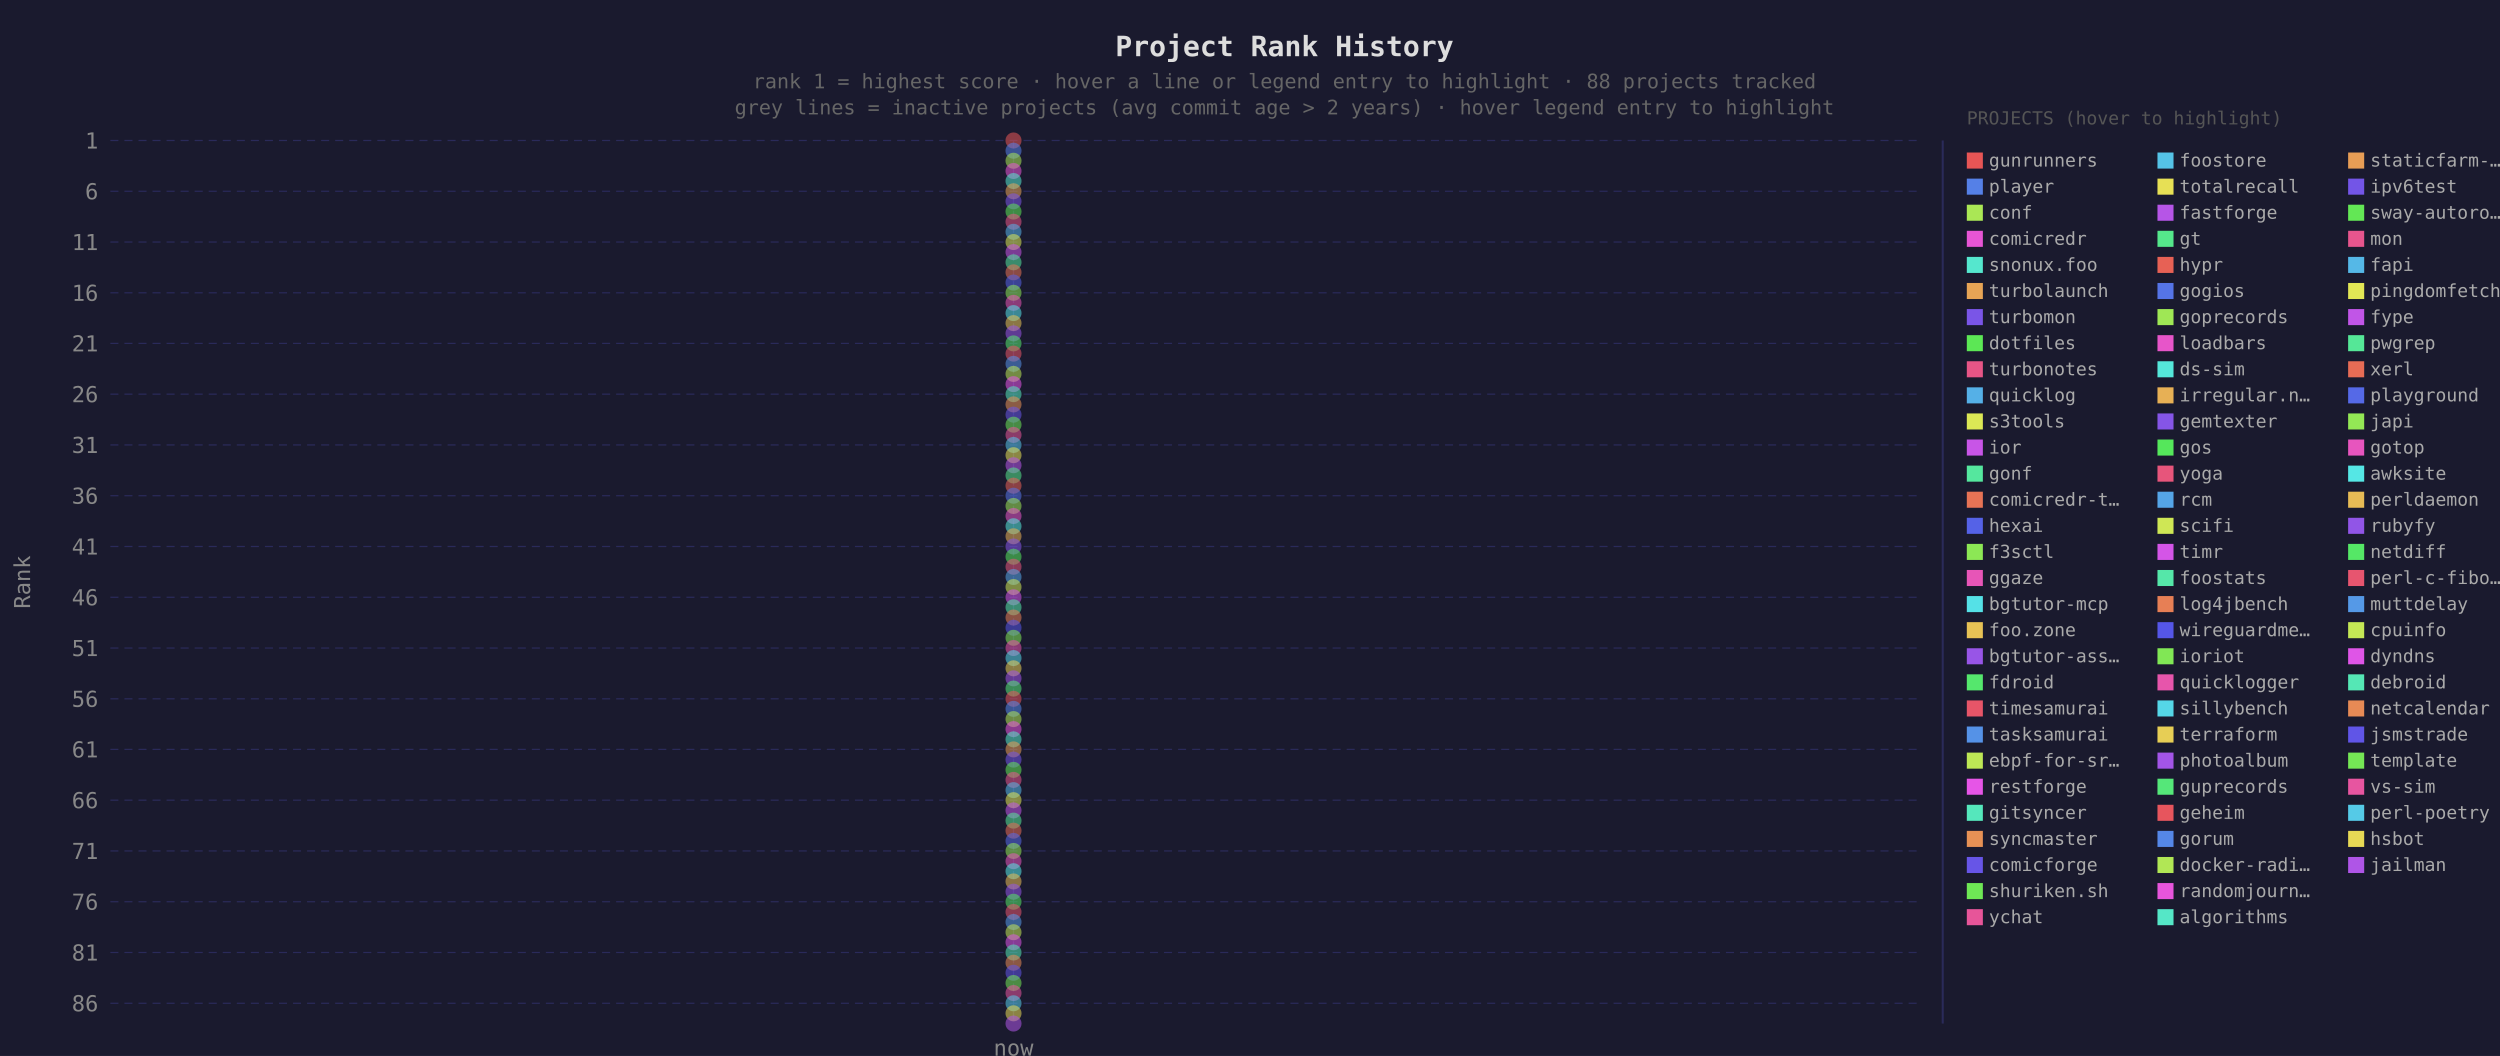
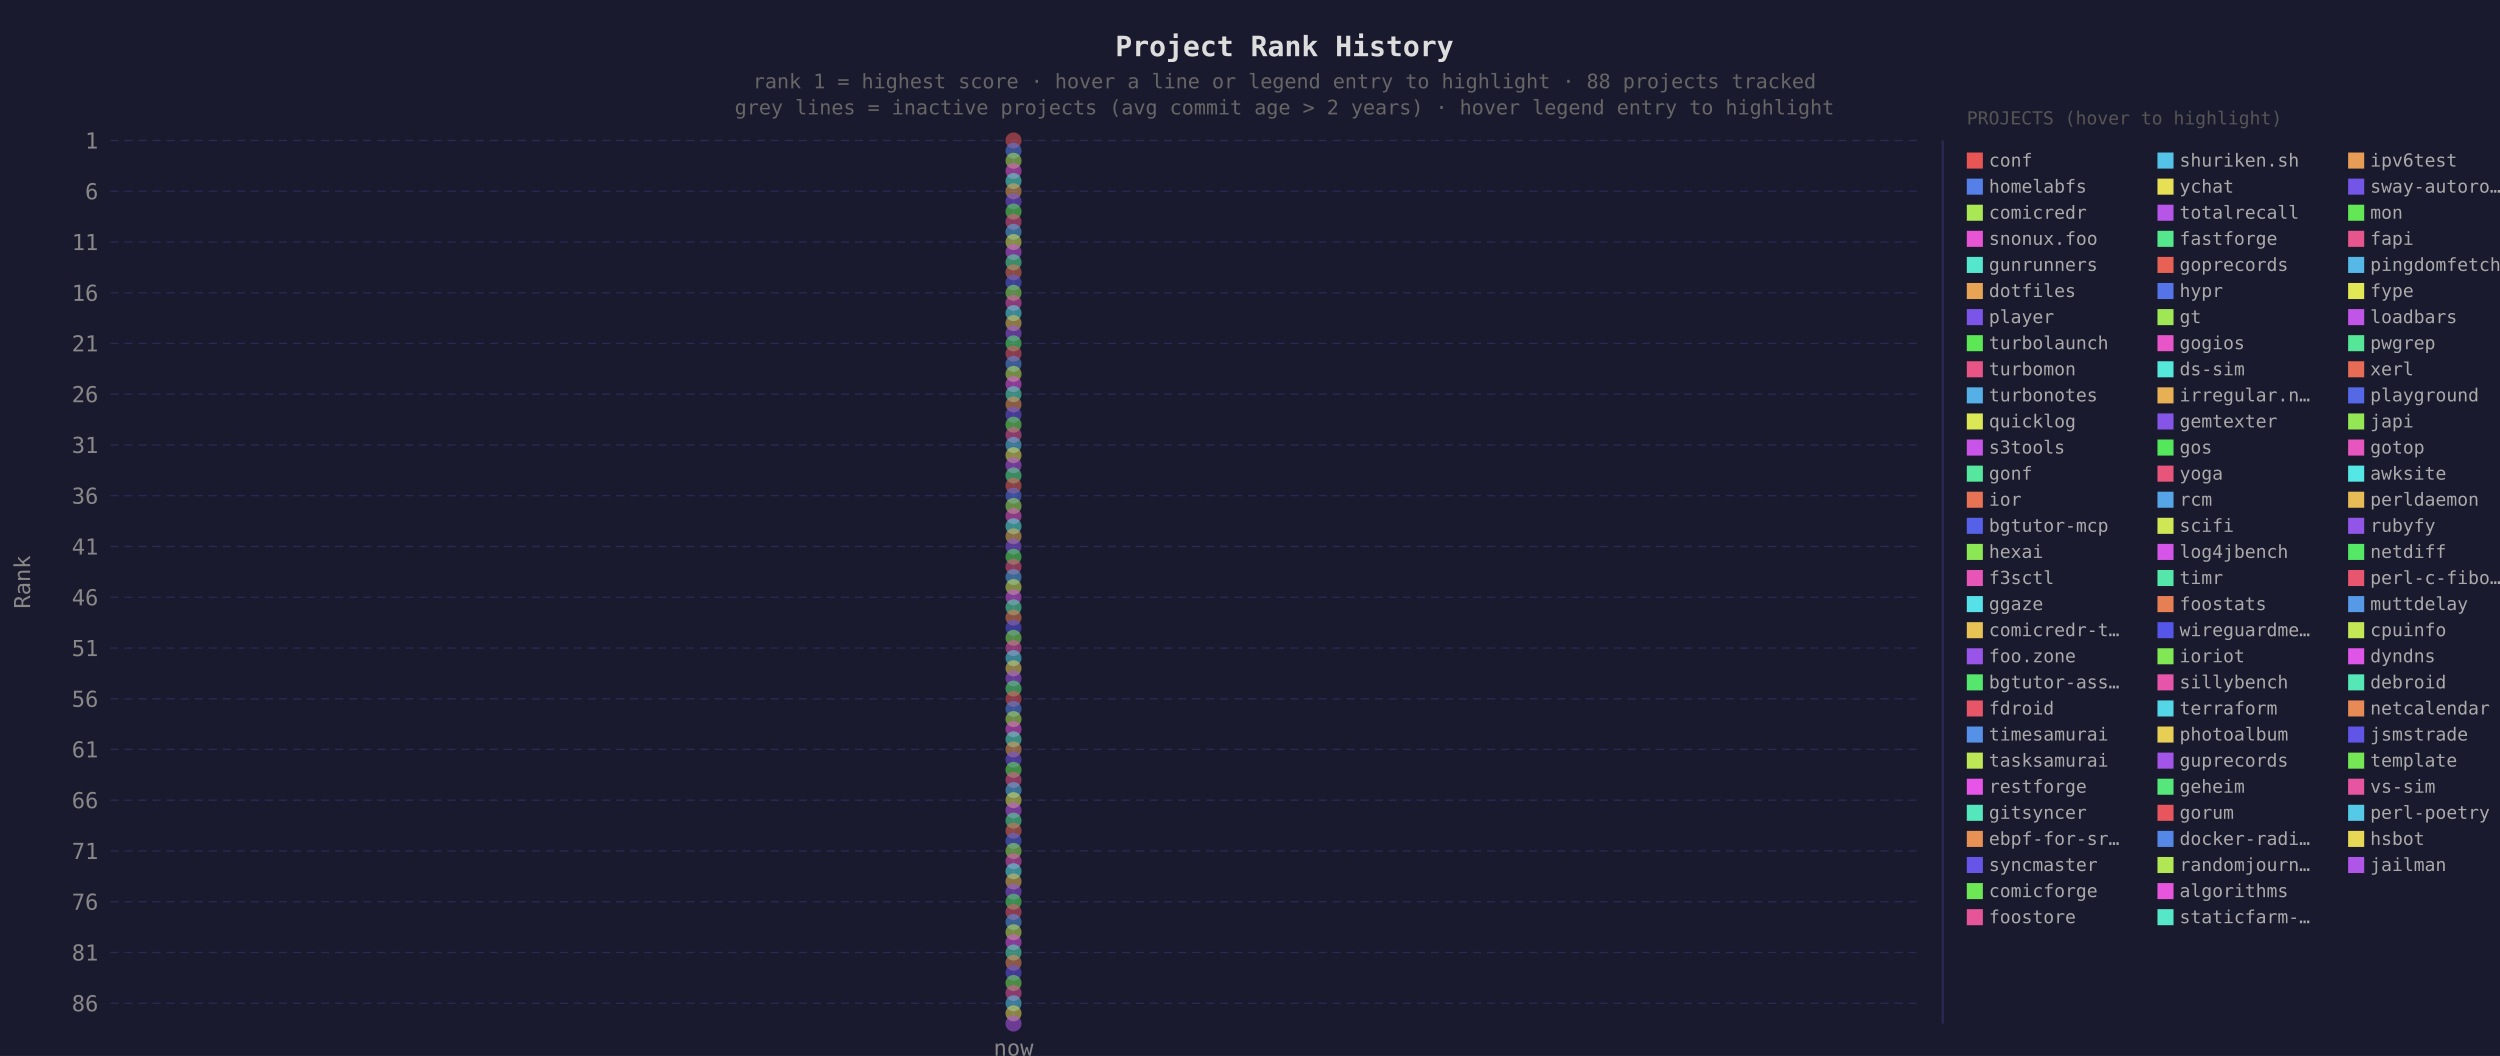
<svg xmlns="http://www.w3.org/2000/svg" style="position:fixed;top:0;left:0;display:block">
  <style>
svg{background:#1a1a2e;font-family:monospace}
.gl{stroke:#2a2a5a;stroke-width:.6;stroke-dasharray:4,3}
.al{fill:#888;font-size:11px}
.title{fill:#ddd;font-size:14px;font-weight:bold}
.sub{fill:#666;font-size:10px}
.pg{cursor:pointer;opacity:.55;transition:opacity .15s}
.pl{stroke-width:1;fill:none}
.pd circle{transition:r .15s}
.lg{cursor:pointer;opacity:1;transition:opacity .15s}
.ltx{fill:#aaa;font-size:9px}
.lhd{fill:#555;font-size:9px}
#tt{pointer-events:none;display:none}
#ttbg{fill:#1a1a40;stroke:#4444aa;stroke-width:1}
#tttl{fill:#fff;font-size:12px;font-weight:bold;font-family:monospace}
.ttrow{fill:#bbb;font-size:10px;font-family:monospace}
</style>
  <rect width="100%" height="100%" fill="#1a1a2e" />
  <g id="chart">
    <text class="title" x="640" y="28" text-anchor="middle">Project Rank History</text>
    <text class="sub" x="640" y="44" text-anchor="middle">rank 1 = highest score · hover a line or legend entry to highlight · 88 projects tracked</text>
    <text class="sub" x="640" y="57" text-anchor="middle">grey lines = inactive projects (avg commit age &gt; 2 years) · hover legend entry to highlight</text>
    <text class="al" text-anchor="middle" transform="rotate(-90 15.0 290.0)" x="15.0" y="290.0">Rank</text>
    <line class="gl" x1="55.0" y1="70.0" x2="955.0" y2="70.0" />
    <text class="al" x="49.0" y="74.0" text-anchor="end">1</text>
    <line class="gl" x1="55.0" y1="95.3" x2="955.0" y2="95.3" />
    <text class="al" x="49.0" y="99.3" text-anchor="end">6</text>
    <line class="gl" x1="55.0" y1="120.6" x2="955.0" y2="120.6" />
    <text class="al" x="49.0" y="124.6" text-anchor="end">11</text>
    <line class="gl" x1="55.0" y1="145.9" x2="955.0" y2="145.9" />
    <text class="al" x="49.0" y="149.9" text-anchor="end">16</text>
    <line class="gl" x1="55.0" y1="171.1" x2="955.0" y2="171.1" />
    <text class="al" x="49.0" y="175.1" text-anchor="end">21</text>
    <line class="gl" x1="55.0" y1="196.4" x2="955.0" y2="196.4" />
    <text class="al" x="49.0" y="200.4" text-anchor="end">26</text>
    <line class="gl" x1="55.0" y1="221.7" x2="955.0" y2="221.7" />
    <text class="al" x="49.0" y="225.7" text-anchor="end">31</text>
    <line class="gl" x1="55.0" y1="247.0" x2="955.0" y2="247.0" />
    <text class="al" x="49.0" y="251.0" text-anchor="end">36</text>
    <line class="gl" x1="55.0" y1="272.3" x2="955.0" y2="272.3" />
    <text class="al" x="49.0" y="276.3" text-anchor="end">41</text>
    <line class="gl" x1="55.0" y1="297.6" x2="955.0" y2="297.6" />
    <text class="al" x="49.0" y="301.6" text-anchor="end">46</text>
    <line class="gl" x1="55.0" y1="322.9" x2="955.0" y2="322.9" />
    <text class="al" x="49.0" y="326.9" text-anchor="end">51</text>
    <line class="gl" x1="55.0" y1="348.2" x2="955.0" y2="348.2" />
    <text class="al" x="49.0" y="352.2" text-anchor="end">56</text>
    <line class="gl" x1="55.0" y1="373.4" x2="955.0" y2="373.4" />
    <text class="al" x="49.0" y="377.4" text-anchor="end">61</text>
    <line class="gl" x1="55.0" y1="398.7" x2="955.0" y2="398.7" />
    <text class="al" x="49.0" y="402.7" text-anchor="end">66</text>
    <line class="gl" x1="55.0" y1="424.0" x2="955.0" y2="424.0" />
    <text class="al" x="49.0" y="428.0" text-anchor="end">71</text>
    <line class="gl" x1="55.0" y1="449.3" x2="955.0" y2="449.3" />
    <text class="al" x="49.0" y="453.3" text-anchor="end">76</text>
    <line class="gl" x1="55.0" y1="474.6" x2="955.0" y2="474.6" />
    <text class="al" x="49.0" y="478.6" text-anchor="end">81</text>
    <line class="gl" x1="55.0" y1="499.9" x2="955.0" y2="499.9" />
    <text class="al" x="49.0" y="503.9" text-anchor="end">86</text>
    <line class="gl" x1="505.0" y1="70" x2="505.0" y2="510.0" />
    <text class="al" x="505.0" y="526.0" text-anchor="middle">now</text>
    <g class="pg" id="pg-0">
      <path d="M505.0 70.0" stroke="#e75555" class="pl" />
      <g class="pd" fill="#e75555">
        <circle cx="505.0" cy="70.0" r="4" />
      </g>
    </g>
    <g class="pg" id="pg-1">
      <path d="M505.0 75.1" stroke="#5580e7" class="pl" />
      <g class="pd" fill="#5580e7">
        <circle cx="505.0" cy="75.1" r="4" />
      </g>
    </g>
    <g class="pg" id="pg-2">
      <path d="M505.0 80.1" stroke="#aae755" class="pl" />
      <g class="pd" fill="#aae755">
        <circle cx="505.0" cy="80.1" r="4" />
      </g>
    </g>
    <g class="pg" id="pg-3">
      <path d="M505.0 85.2" stroke="#e755d5" class="pl" />
      <g class="pd" fill="#e755d5">
        <circle cx="505.0" cy="85.2" r="4" />
      </g>
    </g>
    <g class="pg" id="pg-4">
      <path d="M505.0 90.2" stroke="#55e7ce" class="pl" />
      <g class="pd" fill="#55e7ce">
        <circle cx="505.0" cy="90.2" r="4" />
      </g>
    </g>
    <g class="pg" id="pg-5">
      <path d="M505.0 95.3" stroke="#e7a455" class="pl" />
      <g class="pd" fill="#e7a455">
        <circle cx="505.0" cy="95.3" r="4" />
      </g>
    </g>
    <g class="pg" id="pg-6">
      <path d="M505.0 100.3" stroke="#7a55e7" class="pl" />
      <g class="pd" fill="#7a55e7">
        <circle cx="505.0" cy="100.3" r="4" />
      </g>
    </g>
    <g class="pg" id="pg-7">
      <path d="M505.0 105.4" stroke="#5ce755" class="pl" />
      <g class="pd" fill="#5ce755">
        <circle cx="505.0" cy="105.4" r="4" />
      </g>
    </g>
    <g class="pg" id="pg-8">
      <path d="M505.0 110.5" stroke="#e75586" class="pl" />
      <g class="pd" fill="#e75586">
        <circle cx="505.0" cy="110.5" r="4" />
      </g>
    </g>
    <g class="pg" id="pg-9">
      <path d="M505.0 115.5" stroke="#55b0e7" class="pl" />
      <g class="pd" fill="#55b0e7">
        <circle cx="505.0" cy="115.5" r="4" />
      </g>
    </g>
    <g class="pg" id="pg-10">
      <path d="M505.0 120.6" stroke="#dbe755" class="pl" />
      <g class="pd" fill="#dbe755">
        <circle cx="505.0" cy="120.6" r="4" />
      </g>
    </g>
    <g class="pg" id="pg-11">
      <path d="M505.0 125.6" stroke="#c855e7" class="pl" />
      <g class="pd" fill="#c855e7">
        <circle cx="505.0" cy="125.6" r="4" />
      </g>
    </g>
    <g class="pg" id="pg-12">
      <path d="M505.0 130.7" stroke="#55e79e" class="pl" />
      <g class="pd" fill="#55e79e">
        <circle cx="505.0" cy="130.7" r="4" />
      </g>
    </g>
    <g class="pg" id="pg-13">
      <path d="M505.0 135.7" stroke="#e77355" class="pl" />
      <g class="pd" fill="#e77355">
        <circle cx="505.0" cy="135.7" r="4" />
      </g>
    </g>
    <g class="pg" id="pg-14">
      <path d="M505.0 140.8" stroke="#5562e7" class="pl" />
      <g class="pd" fill="#5562e7">
        <circle cx="505.0" cy="140.8" r="4" />
      </g>
    </g>
    <g class="pg" id="pg-15">
      <path d="M505.0 145.9" stroke="#8ce755" class="pl" />
      <g class="pd" fill="#8ce755">
        <circle cx="505.0" cy="145.9" r="4" />
      </g>
    </g>
    <g class="pg" id="pg-16">
      <path d="M505.0 150.9" stroke="#e755b7" class="pl" />
      <g class="pd" fill="#e755b7">
        <circle cx="505.0" cy="150.9" r="4" />
      </g>
    </g>
    <g class="pg" id="pg-17">
      <path d="M505.0 156.0" stroke="#55e1e7" class="pl" />
      <g class="pd" fill="#55e1e7">
        <circle cx="505.0" cy="156.0" r="4" />
      </g>
    </g>
    <g class="pg" id="pg-18">
      <path d="M505.0 161.0" stroke="#e7c255" class="pl" />
      <g class="pd" fill="#e7c255">
        <circle cx="505.0" cy="161.0" r="4" />
      </g>
    </g>
    <g class="pg" id="pg-19">
      <path d="M505.0 166.1" stroke="#9855e7" class="pl" />
      <g class="pd" fill="#9855e7">
        <circle cx="505.0" cy="166.1" r="4" />
      </g>
    </g>
    <g class="pg" id="pg-20">
      <path d="M505.0 171.1" stroke="#55e76d" class="pl" />
      <g class="pd" fill="#55e76d">
        <circle cx="505.0" cy="171.1" r="4" />
      </g>
    </g>
    <g class="pg" id="pg-21">
      <path d="M505.0 176.2" stroke="#e75568" class="pl" />
      <g class="pd" fill="#e75568">
        <circle cx="505.0" cy="176.2" r="4" />
      </g>
    </g>
    <g class="pg" id="pg-22">
      <path d="M505.0 181.3" stroke="#5592e7" class="pl" />
      <g class="pd" fill="#5592e7">
        <circle cx="505.0" cy="181.3" r="4" />
      </g>
    </g>
    <g class="pg" id="pg-23">
      <path d="M505.0 186.3" stroke="#bde755" class="pl" />
      <g class="pd" fill="#bde755">
        <circle cx="505.0" cy="186.3" r="4" />
      </g>
    </g>
    <g class="pg" id="pg-24">
      <path d="M505.0 191.4" stroke="#e655e7" class="pl" />
      <g class="pd" fill="#e655e7">
        <circle cx="505.0" cy="191.4" r="4" />
      </g>
    </g>
    <g class="pg" id="pg-25">
      <path d="M505.0 196.4" stroke="#55e7bc" class="pl" />
      <g class="pd" fill="#55e7bc">
        <circle cx="505.0" cy="196.4" r="4" />
      </g>
    </g>
    <g class="pg" id="pg-26">
      <path d="M505.0 201.5" stroke="#e79155" class="pl" />
      <g class="pd" fill="#e79155">
        <circle cx="505.0" cy="201.5" r="4" />
      </g>
    </g>
    <g class="pg" id="pg-27">
      <path d="M505.0 206.6" stroke="#6755e7" class="pl" />
      <g class="pd" fill="#6755e7">
        <circle cx="505.0" cy="206.6" r="4" />
      </g>
    </g>
    <g class="pg" id="pg-28">
      <path d="M505.0 211.6" stroke="#6ee755" class="pl" />
      <g class="pd" fill="#6ee755">
        <circle cx="505.0" cy="211.6" r="4" />
      </g>
    </g>
    <g class="pg" id="pg-29">
      <path d="M505.0 216.7" stroke="#e75599" class="pl" />
      <g class="pd" fill="#e75599">
        <circle cx="505.0" cy="216.7" r="4" />
      </g>
    </g>
    <g class="pg" id="pg-30">
      <path d="M505.0 221.7" stroke="#55c3e7" class="pl" />
      <g class="pd" fill="#55c3e7">
        <circle cx="505.0" cy="221.7" r="4" />
      </g>
    </g>
    <g class="pg" id="pg-31">
      <path d="M505.0 226.8" stroke="#e7e055" class="pl" />
      <g class="pd" fill="#e7e055">
        <circle cx="505.0" cy="226.8" r="4" />
      </g>
    </g>
    <g class="pg" id="pg-32">
      <path d="M505.0 231.8" stroke="#b655e7" class="pl" />
      <g class="pd" fill="#b655e7">
        <circle cx="505.0" cy="231.8" r="4" />
      </g>
    </g>
    <g class="pg" id="pg-33">
      <path d="M505.0 236.9" stroke="#55e78b" class="pl" />
      <g class="pd" fill="#55e78b">
        <circle cx="505.0" cy="236.9" r="4" />
      </g>
    </g>
    <g class="pg" id="pg-34">
      <path d="M505.0 242.0" stroke="#e76155" class="pl" />
      <g class="pd" fill="#e76155">
        <circle cx="505.0" cy="242.0" r="4" />
      </g>
    </g>
    <g class="pg" id="pg-35">
      <path d="M505.0 247.0" stroke="#5574e7" class="pl" />
      <g class="pd" fill="#5574e7">
        <circle cx="505.0" cy="247.0" r="4" />
      </g>
    </g>
    <g class="pg" id="pg-36">
      <path d="M505.0 252.1" stroke="#9fe755" class="pl" />
      <g class="pd" fill="#9fe755">
        <circle cx="505.0" cy="252.1" r="4" />
      </g>
    </g>
    <g class="pg" id="pg-37">
      <path d="M505.0 257.1" stroke="#e755c9" class="pl" />
      <g class="pd" fill="#e755c9">
        <circle cx="505.0" cy="257.1" r="4" />
      </g>
    </g>
    <g class="pg" id="pg-38">
      <path d="M505.0 262.2" stroke="#55e7da" class="pl" />
      <g class="pd" fill="#55e7da">
        <circle cx="505.0" cy="262.2" r="4" />
      </g>
    </g>
    <g class="pg" id="pg-39">
      <path d="M505.0 267.2" stroke="#e7b055" class="pl" />
      <g class="pd" fill="#e7b055">
        <circle cx="505.0" cy="267.2" r="4" />
      </g>
    </g>
    <g class="pg" id="pg-40">
      <path d="M505.0 272.3" stroke="#8555e7" class="pl" />
      <g class="pd" fill="#8555e7">
        <circle cx="505.0" cy="272.3" r="4" />
      </g>
    </g>
    <g class="pg" id="pg-41">
      <path d="M505.0 277.4" stroke="#55e75b" class="pl" />
      <g class="pd" fill="#55e75b">
        <circle cx="505.0" cy="277.4" r="4" />
      </g>
    </g>
    <g class="pg" id="pg-42">
      <path d="M505.0 282.4" stroke="#e7557b" class="pl" />
      <g class="pd" fill="#e7557b">
        <circle cx="505.0" cy="282.4" r="4" />
      </g>
    </g>
    <g class="pg" id="pg-43">
      <path d="M505.0 287.5" stroke="#55a5e7" class="pl" />
      <g class="pd" fill="#55a5e7">
        <circle cx="505.0" cy="287.5" r="4" />
      </g>
    </g>
    <g class="pg" id="pg-44">
      <path d="M505.0 292.5" stroke="#cfe755" class="pl" />
      <g class="pd" fill="#cfe755">
        <circle cx="505.0" cy="292.5" r="4" />
      </g>
    </g>
    <g class="pg" id="pg-45">
      <path d="M505.0 297.6" stroke="#d455e7" class="pl" />
      <g class="pd" fill="#d455e7">
        <circle cx="505.0" cy="297.6" r="4" />
      </g>
    </g>
    <g class="pg" id="pg-46">
      <path d="M505.0 302.6" stroke="#55e7a9" class="pl" />
      <g class="pd" fill="#55e7a9">
        <circle cx="505.0" cy="302.6" r="4" />
      </g>
    </g>
    <g class="pg" id="pg-47">
      <path d="M505.0 307.7" stroke="#e77f55" class="pl" />
      <g class="pd" fill="#e77f55">
        <circle cx="505.0" cy="307.7" r="4" />
      </g>
    </g>
    <g class="pg" id="pg-48">
      <path d="M505.0 312.8" stroke="#5556e7" class="pl" />
      <g class="pd" fill="#5556e7">
        <circle cx="505.0" cy="312.8" r="4" />
      </g>
    </g>
    <g class="pg" id="pg-49">
      <path d="M505.0 317.8" stroke="#81e755" class="pl" />
      <g class="pd" fill="#81e755">
        <circle cx="505.0" cy="317.8" r="4" />
      </g>
    </g>
    <g class="pg" id="pg-50">
      <path d="M505.0 322.9" stroke="#e755ab" class="pl" />
      <g class="pd" fill="#e755ab">
        <circle cx="505.0" cy="322.9" r="4" />
      </g>
    </g>
    <g class="pg" id="pg-51">
      <path d="M505.0 327.9" stroke="#55d6e7" class="pl" />
      <g class="pd" fill="#55d6e7">
        <circle cx="505.0" cy="327.9" r="4" />
      </g>
    </g>
    <g class="pg" id="pg-52">
      <path d="M505.0 333.0" stroke="#e7ce55" class="pl" />
      <g class="pd" fill="#e7ce55">
        <circle cx="505.0" cy="333.0" r="4" />
      </g>
    </g>
    <g class="pg" id="pg-53">
      <path d="M505.0 338.0" stroke="#a355e7" class="pl" />
      <g class="pd" fill="#a355e7">
        <circle cx="505.0" cy="338.0" r="4" />
      </g>
    </g>
    <g class="pg" id="pg-54">
      <path d="M505.0 343.1" stroke="#55e779" class="pl" />
      <g class="pd" fill="#55e779">
        <circle cx="505.0" cy="343.1" r="4" />
      </g>
    </g>
    <g class="pg" id="pg-55">
      <path d="M505.0 348.2" stroke="#e7555d" class="pl" />
      <g class="pd" fill="#e7555d">
        <circle cx="505.0" cy="348.2" r="4" />
      </g>
    </g>
    <g class="pg" id="pg-56">
      <path d="M505.0 353.2" stroke="#5587e7" class="pl" />
      <g class="pd" fill="#5587e7">
        <circle cx="505.0" cy="353.2" r="4" />
      </g>
    </g>
    <g class="pg" id="pg-57">
      <path d="M505.0 358.3" stroke="#b1e755" class="pl" />
      <g class="pd" fill="#b1e755">
        <circle cx="505.0" cy="358.3" r="4" />
      </g>
    </g>
    <g class="pg" id="pg-58">
      <path d="M505.0 363.3" stroke="#e755dc" class="pl" />
      <g class="pd" fill="#e755dc">
        <circle cx="505.0" cy="363.3" r="4" />
      </g>
    </g>
    <g class="pg" id="pg-59">
      <path d="M505.0 368.4" stroke="#55e7c7" class="pl" />
      <g class="pd" fill="#55e7c7">
        <circle cx="505.0" cy="368.4" r="4" />
      </g>
    </g>
    <g class="pg" id="pg-60">
      <path d="M505.0 373.4" stroke="#e79d55" class="pl" />
      <g class="pd" fill="#e79d55">
        <circle cx="505.0" cy="373.4" r="4" />
      </g>
    </g>
    <g class="pg" id="pg-61">
      <path d="M505.0 378.5" stroke="#7355e7" class="pl" />
      <g class="pd" fill="#7355e7">
        <circle cx="505.0" cy="378.5" r="4" />
      </g>
    </g>
    <g class="pg" id="pg-62">
      <path d="M505.0 383.6" stroke="#63e755" class="pl" />
      <g class="pd" fill="#63e755">
        <circle cx="505.0" cy="383.6" r="4" />
      </g>
    </g>
    <g class="pg" id="pg-63">
      <path d="M505.0 388.6" stroke="#e7558d" class="pl" />
      <g class="pd" fill="#e7558d">
        <circle cx="505.0" cy="388.6" r="4" />
      </g>
    </g>
    <g class="pg" id="pg-64">
      <path d="M505.0 393.7" stroke="#55b8e7" class="pl" />
      <g class="pd" fill="#55b8e7">
        <circle cx="505.0" cy="393.7" r="4" />
      </g>
    </g>
    <g class="pg" id="pg-65">
      <path d="M505.0 398.7" stroke="#e2e755" class="pl" />
      <g class="pd" fill="#e2e755">
        <circle cx="505.0" cy="398.7" r="4" />
      </g>
    </g>
    <g class="pg" id="pg-66">
      <path d="M505.0 403.8" stroke="#c155e7" class="pl" />
      <g class="pd" fill="#c155e7">
        <circle cx="505.0" cy="403.8" r="4" />
      </g>
    </g>
    <g class="pg" id="pg-67">
      <path d="M505.0 408.9" stroke="#55e797" class="pl" />
      <g class="pd" fill="#55e797">
        <circle cx="505.0" cy="408.9" r="4" />
      </g>
    </g>
    <g class="pg" id="pg-68">
      <path d="M505.0 413.9" stroke="#e76c55" class="pl" />
      <g class="pd" fill="#e76c55">
        <circle cx="505.0" cy="413.9" r="4" />
      </g>
    </g>
    <g class="pg" id="pg-69">
      <path d="M505.0 419.0" stroke="#5569e7" class="pl" />
      <g class="pd" fill="#5569e7">
        <circle cx="505.0" cy="419.0" r="4" />
      </g>
    </g>
    <g class="pg" id="pg-70">
      <path d="M505.0 424.0" stroke="#93e755" class="pl" />
      <g class="pd" fill="#93e755">
        <circle cx="505.0" cy="424.0" r="4" />
      </g>
    </g>
    <g class="pg" id="pg-71">
      <path d="M505.0 429.1" stroke="#e755be" class="pl" />
      <g class="pd" fill="#e755be">
        <circle cx="505.0" cy="429.1" r="4" />
      </g>
    </g>
    <g class="pg" id="pg-72">
      <path d="M505.0 434.1" stroke="#55e7e5" class="pl" />
      <g class="pd" fill="#55e7e5">
        <circle cx="505.0" cy="434.1" r="4" />
      </g>
    </g>
    <g class="pg" id="pg-73">
      <path d="M505.0 439.2" stroke="#e7bb55" class="pl" />
      <g class="pd" fill="#e7bb55">
        <circle cx="505.0" cy="439.2" r="4" />
      </g>
    </g>
    <g class="pg" id="pg-74">
      <path d="M505.0 444.3" stroke="#9155e7" class="pl" />
      <g class="pd" fill="#9155e7">
        <circle cx="505.0" cy="444.3" r="4" />
      </g>
    </g>
    <g class="pg" id="pg-75">
      <path d="M505.0 449.3" stroke="#55e766" class="pl" />
      <g class="pd" fill="#55e766">
        <circle cx="505.0" cy="449.3" r="4" />
      </g>
    </g>
    <g class="pg" id="pg-76">
      <path d="M505.0 454.4" stroke="#e7556f" class="pl" />
      <g class="pd" fill="#e7556f">
        <circle cx="505.0" cy="454.4" r="4" />
      </g>
    </g>
    <g class="pg" id="pg-77">
      <path d="M505.0 459.4" stroke="#5599e7" class="pl" />
      <g class="pd" fill="#5599e7">
        <circle cx="505.0" cy="459.4" r="4" />
      </g>
    </g>
    <g class="pg" id="pg-78">
      <path d="M505.0 464.5" stroke="#c4e755" class="pl" />
      <g class="pd" fill="#c4e755">
        <circle cx="505.0" cy="464.5" r="4" />
      </g>
    </g>
    <g class="pg" id="pg-79">
      <path d="M505.0 469.5" stroke="#df55e7" class="pl" />
      <g class="pd" fill="#df55e7">
        <circle cx="505.0" cy="469.5" r="4" />
      </g>
    </g>
    <g class="pg" id="pg-80">
      <path d="M505.0 474.6" stroke="#55e7b5" class="pl" />
      <g class="pd" fill="#55e7b5">
        <circle cx="505.0" cy="474.6" r="4" />
      </g>
    </g>
    <g class="pg" id="pg-81">
      <path d="M505.0 479.7" stroke="#e78a55" class="pl" />
      <g class="pd" fill="#e78a55">
        <circle cx="505.0" cy="479.7" r="4" />
      </g>
    </g>
    <g class="pg" id="pg-82">
      <path d="M505.0 484.7" stroke="#6055e7" class="pl" />
      <g class="pd" fill="#6055e7">
        <circle cx="505.0" cy="484.7" r="4" />
      </g>
    </g>
    <g class="pg" id="pg-83">
      <path d="M505.0 489.8" stroke="#75e755" class="pl" />
      <g class="pd" fill="#75e755">
        <circle cx="505.0" cy="489.8" r="4" />
      </g>
    </g>
    <g class="pg" id="pg-84">
      <path d="M505.0 494.8" stroke="#e755a0" class="pl" />
      <g class="pd" fill="#e755a0">
        <circle cx="505.0" cy="494.8" r="4" />
      </g>
    </g>
    <g class="pg" id="pg-85">
      <path d="M505.0 499.9" stroke="#55cae7" class="pl" />
      <g class="pd" fill="#55cae7">
        <circle cx="505.0" cy="499.9" r="4" />
      </g>
    </g>
    <g class="pg" id="pg-86">
      <path d="M505.0 504.9" stroke="#e7d955" class="pl" />
      <g class="pd" fill="#e7d955">
        <circle cx="505.0" cy="504.9" r="4" />
      </g>
    </g>
    <g class="pg" id="pg-87">
      <path d="M505.0 510.0" stroke="#af55e7" class="pl" />
      <g class="pd" fill="#af55e7">
        <circle cx="505.0" cy="510.0" r="4" />
      </g>
    </g>
    <line x1="968" y1="70" x2="968" y2="510" stroke="#2a2a5a" stroke-width="1" />
    <text class="lhd" x="980" y="62">PROJECTS (hover to highlight)</text>
    <g class="lg" id="lg-0">
      <rect class="lsq" x="980" y="76" width="8" height="8" fill="#e75555" />
-       <text class="ltx" x="991" y="83">gunrunners</text>
+       <text class="ltx" x="991" y="83">conf</text>
    </g>
    <g class="lg" id="lg-1">
      <rect class="lsq" x="980" y="89" width="8" height="8" fill="#5580e7" />
-       <text class="ltx" x="991" y="96">player</text>
+       <text class="ltx" x="991" y="96">homelabfs</text>
    </g>
    <g class="lg" id="lg-2">
      <rect class="lsq" x="980" y="102" width="8" height="8" fill="#aae755" />
-       <text class="ltx" x="991" y="109">conf</text>
+       <text class="ltx" x="991" y="109">comicredr</text>
    </g>
    <g class="lg" id="lg-3">
      <rect class="lsq" x="980" y="115" width="8" height="8" fill="#e755d5" />
-       <text class="ltx" x="991" y="122">comicredr</text>
+       <text class="ltx" x="991" y="122">snonux.foo</text>
    </g>
    <g class="lg" id="lg-4">
      <rect class="lsq" x="980" y="128" width="8" height="8" fill="#55e7ce" />
-       <text class="ltx" x="991" y="135">snonux.foo</text>
+       <text class="ltx" x="991" y="135">gunrunners</text>
    </g>
    <g class="lg" id="lg-5">
      <rect class="lsq" x="980" y="141" width="8" height="8" fill="#e7a455" />
-       <text class="ltx" x="991" y="148">turbolaunch</text>
+       <text class="ltx" x="991" y="148">dotfiles</text>
    </g>
    <g class="lg" id="lg-6">
      <rect class="lsq" x="980" y="154" width="8" height="8" fill="#7a55e7" />
-       <text class="ltx" x="991" y="161">turbomon</text>
+       <text class="ltx" x="991" y="161">player</text>
    </g>
    <g class="lg" id="lg-7">
      <rect class="lsq" x="980" y="167" width="8" height="8" fill="#5ce755" />
-       <text class="ltx" x="991" y="174">dotfiles</text>
+       <text class="ltx" x="991" y="174">turbolaunch</text>
    </g>
    <g class="lg" id="lg-8">
      <rect class="lsq" x="980" y="180" width="8" height="8" fill="#e75586" />
-       <text class="ltx" x="991" y="187">turbonotes</text>
+       <text class="ltx" x="991" y="187">turbomon</text>
    </g>
    <g class="lg" id="lg-9">
      <rect class="lsq" x="980" y="193" width="8" height="8" fill="#55b0e7" />
-       <text class="ltx" x="991" y="200">quicklog</text>
+       <text class="ltx" x="991" y="200">turbonotes</text>
    </g>
    <g class="lg" id="lg-10">
      <rect class="lsq" x="980" y="206" width="8" height="8" fill="#dbe755" />
-       <text class="ltx" x="991" y="213">s3tools</text>
+       <text class="ltx" x="991" y="213">quicklog</text>
    </g>
    <g class="lg" id="lg-11">
      <rect class="lsq" x="980" y="219" width="8" height="8" fill="#c855e7" />
-       <text class="ltx" x="991" y="226">ior</text>
+       <text class="ltx" x="991" y="226">s3tools</text>
    </g>
    <g class="lg" id="lg-12">
      <rect class="lsq" x="980" y="232" width="8" height="8" fill="#55e79e" />
      <text class="ltx" x="991" y="239">gonf</text>
    </g>
    <g class="lg" id="lg-13">
      <rect class="lsq" x="980" y="245" width="8" height="8" fill="#e77355" />
-       <text class="ltx" x="991" y="252">comicredr-t…</text>
+       <text class="ltx" x="991" y="252">ior</text>
    </g>
    <g class="lg" id="lg-14">
      <rect class="lsq" x="980" y="258" width="8" height="8" fill="#5562e7" />
-       <text class="ltx" x="991" y="265">hexai</text>
+       <text class="ltx" x="991" y="265">bgtutor-mcp</text>
    </g>
    <g class="lg" id="lg-15">
      <rect class="lsq" x="980" y="271" width="8" height="8" fill="#8ce755" />
-       <text class="ltx" x="991" y="278">f3sctl</text>
+       <text class="ltx" x="991" y="278">hexai</text>
    </g>
    <g class="lg" id="lg-16">
      <rect class="lsq" x="980" y="284" width="8" height="8" fill="#e755b7" />
-       <text class="ltx" x="991" y="291">ggaze</text>
+       <text class="ltx" x="991" y="291">f3sctl</text>
    </g>
    <g class="lg" id="lg-17">
      <rect class="lsq" x="980" y="297" width="8" height="8" fill="#55e1e7" />
-       <text class="ltx" x="991" y="304">bgtutor-mcp</text>
+       <text class="ltx" x="991" y="304">ggaze</text>
    </g>
    <g class="lg" id="lg-18">
      <rect class="lsq" x="980" y="310" width="8" height="8" fill="#e7c255" />
-       <text class="ltx" x="991" y="317">foo.zone</text>
+       <text class="ltx" x="991" y="317">comicredr-t…</text>
    </g>
    <g class="lg" id="lg-19">
      <rect class="lsq" x="980" y="323" width="8" height="8" fill="#9855e7" />
-       <text class="ltx" x="991" y="330">bgtutor-ass…</text>
+       <text class="ltx" x="991" y="330">foo.zone</text>
    </g>
    <g class="lg" id="lg-20">
      <rect class="lsq" x="980" y="336" width="8" height="8" fill="#55e76d" />
-       <text class="ltx" x="991" y="343">fdroid</text>
+       <text class="ltx" x="991" y="343">bgtutor-ass…</text>
    </g>
    <g class="lg" id="lg-21">
      <rect class="lsq" x="980" y="349" width="8" height="8" fill="#e75568" />
-       <text class="ltx" x="991" y="356">timesamurai</text>
+       <text class="ltx" x="991" y="356">fdroid</text>
    </g>
    <g class="lg" id="lg-22">
      <rect class="lsq" x="980" y="362" width="8" height="8" fill="#5592e7" />
-       <text class="ltx" x="991" y="369">tasksamurai</text>
+       <text class="ltx" x="991" y="369">timesamurai</text>
    </g>
    <g class="lg" id="lg-23">
      <rect class="lsq" x="980" y="375" width="8" height="8" fill="#bde755" />
-       <text class="ltx" x="991" y="382">ebpf-for-sr…</text>
+       <text class="ltx" x="991" y="382">tasksamurai</text>
    </g>
    <g class="lg" id="lg-24">
      <rect class="lsq" x="980" y="388" width="8" height="8" fill="#e655e7" />
      <text class="ltx" x="991" y="395">restforge</text>
    </g>
    <g class="lg" id="lg-25">
      <rect class="lsq" x="980" y="401" width="8" height="8" fill="#55e7bc" />
      <text class="ltx" x="991" y="408">gitsyncer</text>
    </g>
    <g class="lg" id="lg-26">
      <rect class="lsq" x="980" y="414" width="8" height="8" fill="#e79155" />
-       <text class="ltx" x="991" y="421">syncmaster</text>
+       <text class="ltx" x="991" y="421">ebpf-for-sr…</text>
    </g>
    <g class="lg" id="lg-27">
      <rect class="lsq" x="980" y="427" width="8" height="8" fill="#6755e7" />
-       <text class="ltx" x="991" y="434">comicforge</text>
+       <text class="ltx" x="991" y="434">syncmaster</text>
    </g>
    <g class="lg" id="lg-28">
      <rect class="lsq" x="980" y="440" width="8" height="8" fill="#6ee755" />
-       <text class="ltx" x="991" y="447">shuriken.sh</text>
+       <text class="ltx" x="991" y="447">comicforge</text>
    </g>
    <g class="lg" id="lg-29">
      <rect class="lsq" x="980" y="453" width="8" height="8" fill="#e75599" />
-       <text class="ltx" x="991" y="460">ychat</text>
+       <text class="ltx" x="991" y="460">foostore</text>
    </g>
    <g class="lg" id="lg-30">
      <rect class="lsq" x="1075" y="76" width="8" height="8" fill="#55c3e7" />
-       <text class="ltx" x="1086" y="83">foostore</text>
+       <text class="ltx" x="1086" y="83">shuriken.sh</text>
    </g>
    <g class="lg" id="lg-31">
      <rect class="lsq" x="1075" y="89" width="8" height="8" fill="#e7e055" />
-       <text class="ltx" x="1086" y="96">totalrecall</text>
+       <text class="ltx" x="1086" y="96">ychat</text>
    </g>
    <g class="lg" id="lg-32">
      <rect class="lsq" x="1075" y="102" width="8" height="8" fill="#b655e7" />
-       <text class="ltx" x="1086" y="109">fastforge</text>
+       <text class="ltx" x="1086" y="109">totalrecall</text>
    </g>
    <g class="lg" id="lg-33">
      <rect class="lsq" x="1075" y="115" width="8" height="8" fill="#55e78b" />
-       <text class="ltx" x="1086" y="122">gt</text>
+       <text class="ltx" x="1086" y="122">fastforge</text>
    </g>
    <g class="lg" id="lg-34">
      <rect class="lsq" x="1075" y="128" width="8" height="8" fill="#e76155" />
-       <text class="ltx" x="1086" y="135">hypr</text>
+       <text class="ltx" x="1086" y="135">goprecords</text>
    </g>
    <g class="lg" id="lg-35">
      <rect class="lsq" x="1075" y="141" width="8" height="8" fill="#5574e7" />
-       <text class="ltx" x="1086" y="148">gogios</text>
+       <text class="ltx" x="1086" y="148">hypr</text>
    </g>
    <g class="lg" id="lg-36">
      <rect class="lsq" x="1075" y="154" width="8" height="8" fill="#9fe755" />
-       <text class="ltx" x="1086" y="161">goprecords</text>
+       <text class="ltx" x="1086" y="161">gt</text>
    </g>
    <g class="lg" id="lg-37">
      <rect class="lsq" x="1075" y="167" width="8" height="8" fill="#e755c9" />
-       <text class="ltx" x="1086" y="174">loadbars</text>
+       <text class="ltx" x="1086" y="174">gogios</text>
    </g>
    <g class="lg" id="lg-38">
      <rect class="lsq" x="1075" y="180" width="8" height="8" fill="#55e7da" />
      <text class="ltx" x="1086" y="187">ds-sim</text>
    </g>
    <g class="lg" id="lg-39">
      <rect class="lsq" x="1075" y="193" width="8" height="8" fill="#e7b055" />
      <text class="ltx" x="1086" y="200">irregular.n…</text>
    </g>
    <g class="lg" id="lg-40">
      <rect class="lsq" x="1075" y="206" width="8" height="8" fill="#8555e7" />
      <text class="ltx" x="1086" y="213">gemtexter</text>
    </g>
    <g class="lg" id="lg-41">
      <rect class="lsq" x="1075" y="219" width="8" height="8" fill="#55e75b" />
      <text class="ltx" x="1086" y="226">gos</text>
    </g>
    <g class="lg" id="lg-42">
      <rect class="lsq" x="1075" y="232" width="8" height="8" fill="#e7557b" />
      <text class="ltx" x="1086" y="239">yoga</text>
    </g>
    <g class="lg" id="lg-43">
      <rect class="lsq" x="1075" y="245" width="8" height="8" fill="#55a5e7" />
      <text class="ltx" x="1086" y="252">rcm</text>
    </g>
    <g class="lg" id="lg-44">
      <rect class="lsq" x="1075" y="258" width="8" height="8" fill="#cfe755" />
      <text class="ltx" x="1086" y="265">scifi</text>
    </g>
    <g class="lg" id="lg-45">
      <rect class="lsq" x="1075" y="271" width="8" height="8" fill="#d455e7" />
-       <text class="ltx" x="1086" y="278">timr</text>
+       <text class="ltx" x="1086" y="278">log4jbench</text>
    </g>
    <g class="lg" id="lg-46">
      <rect class="lsq" x="1075" y="284" width="8" height="8" fill="#55e7a9" />
-       <text class="ltx" x="1086" y="291">foostats</text>
+       <text class="ltx" x="1086" y="291">timr</text>
    </g>
    <g class="lg" id="lg-47">
      <rect class="lsq" x="1075" y="297" width="8" height="8" fill="#e77f55" />
-       <text class="ltx" x="1086" y="304">log4jbench</text>
+       <text class="ltx" x="1086" y="304">foostats</text>
    </g>
    <g class="lg" id="lg-48">
      <rect class="lsq" x="1075" y="310" width="8" height="8" fill="#5556e7" />
      <text class="ltx" x="1086" y="317">wireguardme…</text>
    </g>
    <g class="lg" id="lg-49">
      <rect class="lsq" x="1075" y="323" width="8" height="8" fill="#81e755" />
      <text class="ltx" x="1086" y="330">ioriot</text>
    </g>
    <g class="lg" id="lg-50">
      <rect class="lsq" x="1075" y="336" width="8" height="8" fill="#e755ab" />
-       <text class="ltx" x="1086" y="343">quicklogger</text>
+       <text class="ltx" x="1086" y="343">sillybench</text>
    </g>
    <g class="lg" id="lg-51">
      <rect class="lsq" x="1075" y="349" width="8" height="8" fill="#55d6e7" />
-       <text class="ltx" x="1086" y="356">sillybench</text>
+       <text class="ltx" x="1086" y="356">terraform</text>
    </g>
    <g class="lg" id="lg-52">
      <rect class="lsq" x="1075" y="362" width="8" height="8" fill="#e7ce55" />
-       <text class="ltx" x="1086" y="369">terraform</text>
+       <text class="ltx" x="1086" y="369">photoalbum</text>
    </g>
    <g class="lg" id="lg-53">
      <rect class="lsq" x="1075" y="375" width="8" height="8" fill="#a355e7" />
-       <text class="ltx" x="1086" y="382">photoalbum</text>
+       <text class="ltx" x="1086" y="382">guprecords</text>
    </g>
    <g class="lg" id="lg-54">
      <rect class="lsq" x="1075" y="388" width="8" height="8" fill="#55e779" />
-       <text class="ltx" x="1086" y="395">guprecords</text>
+       <text class="ltx" x="1086" y="395">geheim</text>
    </g>
    <g class="lg" id="lg-55">
      <rect class="lsq" x="1075" y="401" width="8" height="8" fill="#e7555d" />
-       <text class="ltx" x="1086" y="408">geheim</text>
+       <text class="ltx" x="1086" y="408">gorum</text>
    </g>
    <g class="lg" id="lg-56">
      <rect class="lsq" x="1075" y="414" width="8" height="8" fill="#5587e7" />
-       <text class="ltx" x="1086" y="421">gorum</text>
+       <text class="ltx" x="1086" y="421">docker-radi…</text>
    </g>
    <g class="lg" id="lg-57">
      <rect class="lsq" x="1075" y="427" width="8" height="8" fill="#b1e755" />
-       <text class="ltx" x="1086" y="434">docker-radi…</text>
+       <text class="ltx" x="1086" y="434">randomjourn…</text>
    </g>
    <g class="lg" id="lg-58">
      <rect class="lsq" x="1075" y="440" width="8" height="8" fill="#e755dc" />
-       <text class="ltx" x="1086" y="447">randomjourn…</text>
+       <text class="ltx" x="1086" y="447">algorithms</text>
    </g>
    <g class="lg" id="lg-59">
      <rect class="lsq" x="1075" y="453" width="8" height="8" fill="#55e7c7" />
-       <text class="ltx" x="1086" y="460">algorithms</text>
+       <text class="ltx" x="1086" y="460">staticfarm-…</text>
    </g>
    <g class="lg" id="lg-60">
      <rect class="lsq" x="1170" y="76" width="8" height="8" fill="#e79d55" />
-       <text class="ltx" x="1181" y="83">staticfarm-…</text>
+       <text class="ltx" x="1181" y="83">ipv6test</text>
    </g>
    <g class="lg" id="lg-61">
      <rect class="lsq" x="1170" y="89" width="8" height="8" fill="#7355e7" />
-       <text class="ltx" x="1181" y="96">ipv6test</text>
+       <text class="ltx" x="1181" y="96">sway-autoro…</text>
    </g>
    <g class="lg" id="lg-62">
      <rect class="lsq" x="1170" y="102" width="8" height="8" fill="#63e755" />
-       <text class="ltx" x="1181" y="109">sway-autoro…</text>
+       <text class="ltx" x="1181" y="109">mon</text>
    </g>
    <g class="lg" id="lg-63">
      <rect class="lsq" x="1170" y="115" width="8" height="8" fill="#e7558d" />
-       <text class="ltx" x="1181" y="122">mon</text>
+       <text class="ltx" x="1181" y="122">fapi</text>
    </g>
    <g class="lg" id="lg-64">
      <rect class="lsq" x="1170" y="128" width="8" height="8" fill="#55b8e7" />
-       <text class="ltx" x="1181" y="135">fapi</text>
+       <text class="ltx" x="1181" y="135">pingdomfetch</text>
    </g>
    <g class="lg" id="lg-65">
      <rect class="lsq" x="1170" y="141" width="8" height="8" fill="#e2e755" />
-       <text class="ltx" x="1181" y="148">pingdomfetch</text>
+       <text class="ltx" x="1181" y="148">fype</text>
    </g>
    <g class="lg" id="lg-66">
      <rect class="lsq" x="1170" y="154" width="8" height="8" fill="#c155e7" />
-       <text class="ltx" x="1181" y="161">fype</text>
+       <text class="ltx" x="1181" y="161">loadbars</text>
    </g>
    <g class="lg" id="lg-67">
      <rect class="lsq" x="1170" y="167" width="8" height="8" fill="#55e797" />
      <text class="ltx" x="1181" y="174">pwgrep</text>
    </g>
    <g class="lg" id="lg-68">
      <rect class="lsq" x="1170" y="180" width="8" height="8" fill="#e76c55" />
      <text class="ltx" x="1181" y="187">xerl</text>
    </g>
    <g class="lg" id="lg-69">
      <rect class="lsq" x="1170" y="193" width="8" height="8" fill="#5569e7" />
      <text class="ltx" x="1181" y="200">playground</text>
    </g>
    <g class="lg" id="lg-70">
      <rect class="lsq" x="1170" y="206" width="8" height="8" fill="#93e755" />
      <text class="ltx" x="1181" y="213">japi</text>
    </g>
    <g class="lg" id="lg-71">
      <rect class="lsq" x="1170" y="219" width="8" height="8" fill="#e755be" />
      <text class="ltx" x="1181" y="226">gotop</text>
    </g>
    <g class="lg" id="lg-72">
      <rect class="lsq" x="1170" y="232" width="8" height="8" fill="#55e7e5" />
      <text class="ltx" x="1181" y="239">awksite</text>
    </g>
    <g class="lg" id="lg-73">
      <rect class="lsq" x="1170" y="245" width="8" height="8" fill="#e7bb55" />
      <text class="ltx" x="1181" y="252">perldaemon</text>
    </g>
    <g class="lg" id="lg-74">
      <rect class="lsq" x="1170" y="258" width="8" height="8" fill="#9155e7" />
      <text class="ltx" x="1181" y="265">rubyfy</text>
    </g>
    <g class="lg" id="lg-75">
      <rect class="lsq" x="1170" y="271" width="8" height="8" fill="#55e766" />
      <text class="ltx" x="1181" y="278">netdiff</text>
    </g>
    <g class="lg" id="lg-76">
      <rect class="lsq" x="1170" y="284" width="8" height="8" fill="#e7556f" />
      <text class="ltx" x="1181" y="291">perl-c-fibo…</text>
    </g>
    <g class="lg" id="lg-77">
      <rect class="lsq" x="1170" y="297" width="8" height="8" fill="#5599e7" />
      <text class="ltx" x="1181" y="304">muttdelay</text>
    </g>
    <g class="lg" id="lg-78">
      <rect class="lsq" x="1170" y="310" width="8" height="8" fill="#c4e755" />
      <text class="ltx" x="1181" y="317">cpuinfo</text>
    </g>
    <g class="lg" id="lg-79">
      <rect class="lsq" x="1170" y="323" width="8" height="8" fill="#df55e7" />
      <text class="ltx" x="1181" y="330">dyndns</text>
    </g>
    <g class="lg" id="lg-80">
      <rect class="lsq" x="1170" y="336" width="8" height="8" fill="#55e7b5" />
      <text class="ltx" x="1181" y="343">debroid</text>
    </g>
    <g class="lg" id="lg-81">
      <rect class="lsq" x="1170" y="349" width="8" height="8" fill="#e78a55" />
      <text class="ltx" x="1181" y="356">netcalendar</text>
    </g>
    <g class="lg" id="lg-82">
      <rect class="lsq" x="1170" y="362" width="8" height="8" fill="#6055e7" />
      <text class="ltx" x="1181" y="369">jsmstrade</text>
    </g>
    <g class="lg" id="lg-83">
      <rect class="lsq" x="1170" y="375" width="8" height="8" fill="#75e755" />
      <text class="ltx" x="1181" y="382">template</text>
    </g>
    <g class="lg" id="lg-84">
      <rect class="lsq" x="1170" y="388" width="8" height="8" fill="#e755a0" />
      <text class="ltx" x="1181" y="395">vs-sim</text>
    </g>
    <g class="lg" id="lg-85">
      <rect class="lsq" x="1170" y="401" width="8" height="8" fill="#55cae7" />
      <text class="ltx" x="1181" y="408">perl-poetry</text>
    </g>
    <g class="lg" id="lg-86">
      <rect class="lsq" x="1170" y="414" width="8" height="8" fill="#e7d955" />
      <text class="ltx" x="1181" y="421">hsbot</text>
    </g>
    <g class="lg" id="lg-87">
      <rect class="lsq" x="1170" y="427" width="8" height="8" fill="#af55e7" />
      <text class="ltx" x="1181" y="434">jailman</text>
    </g>
    <g id="tt">
      <rect id="ttbg" x="0" y="0" width="220" height="100" rx="5" ry="5" />
      <text id="tttl" x="10" y="18" />
      <g id="ttbd" />
    </g>
  </g>
</svg>
